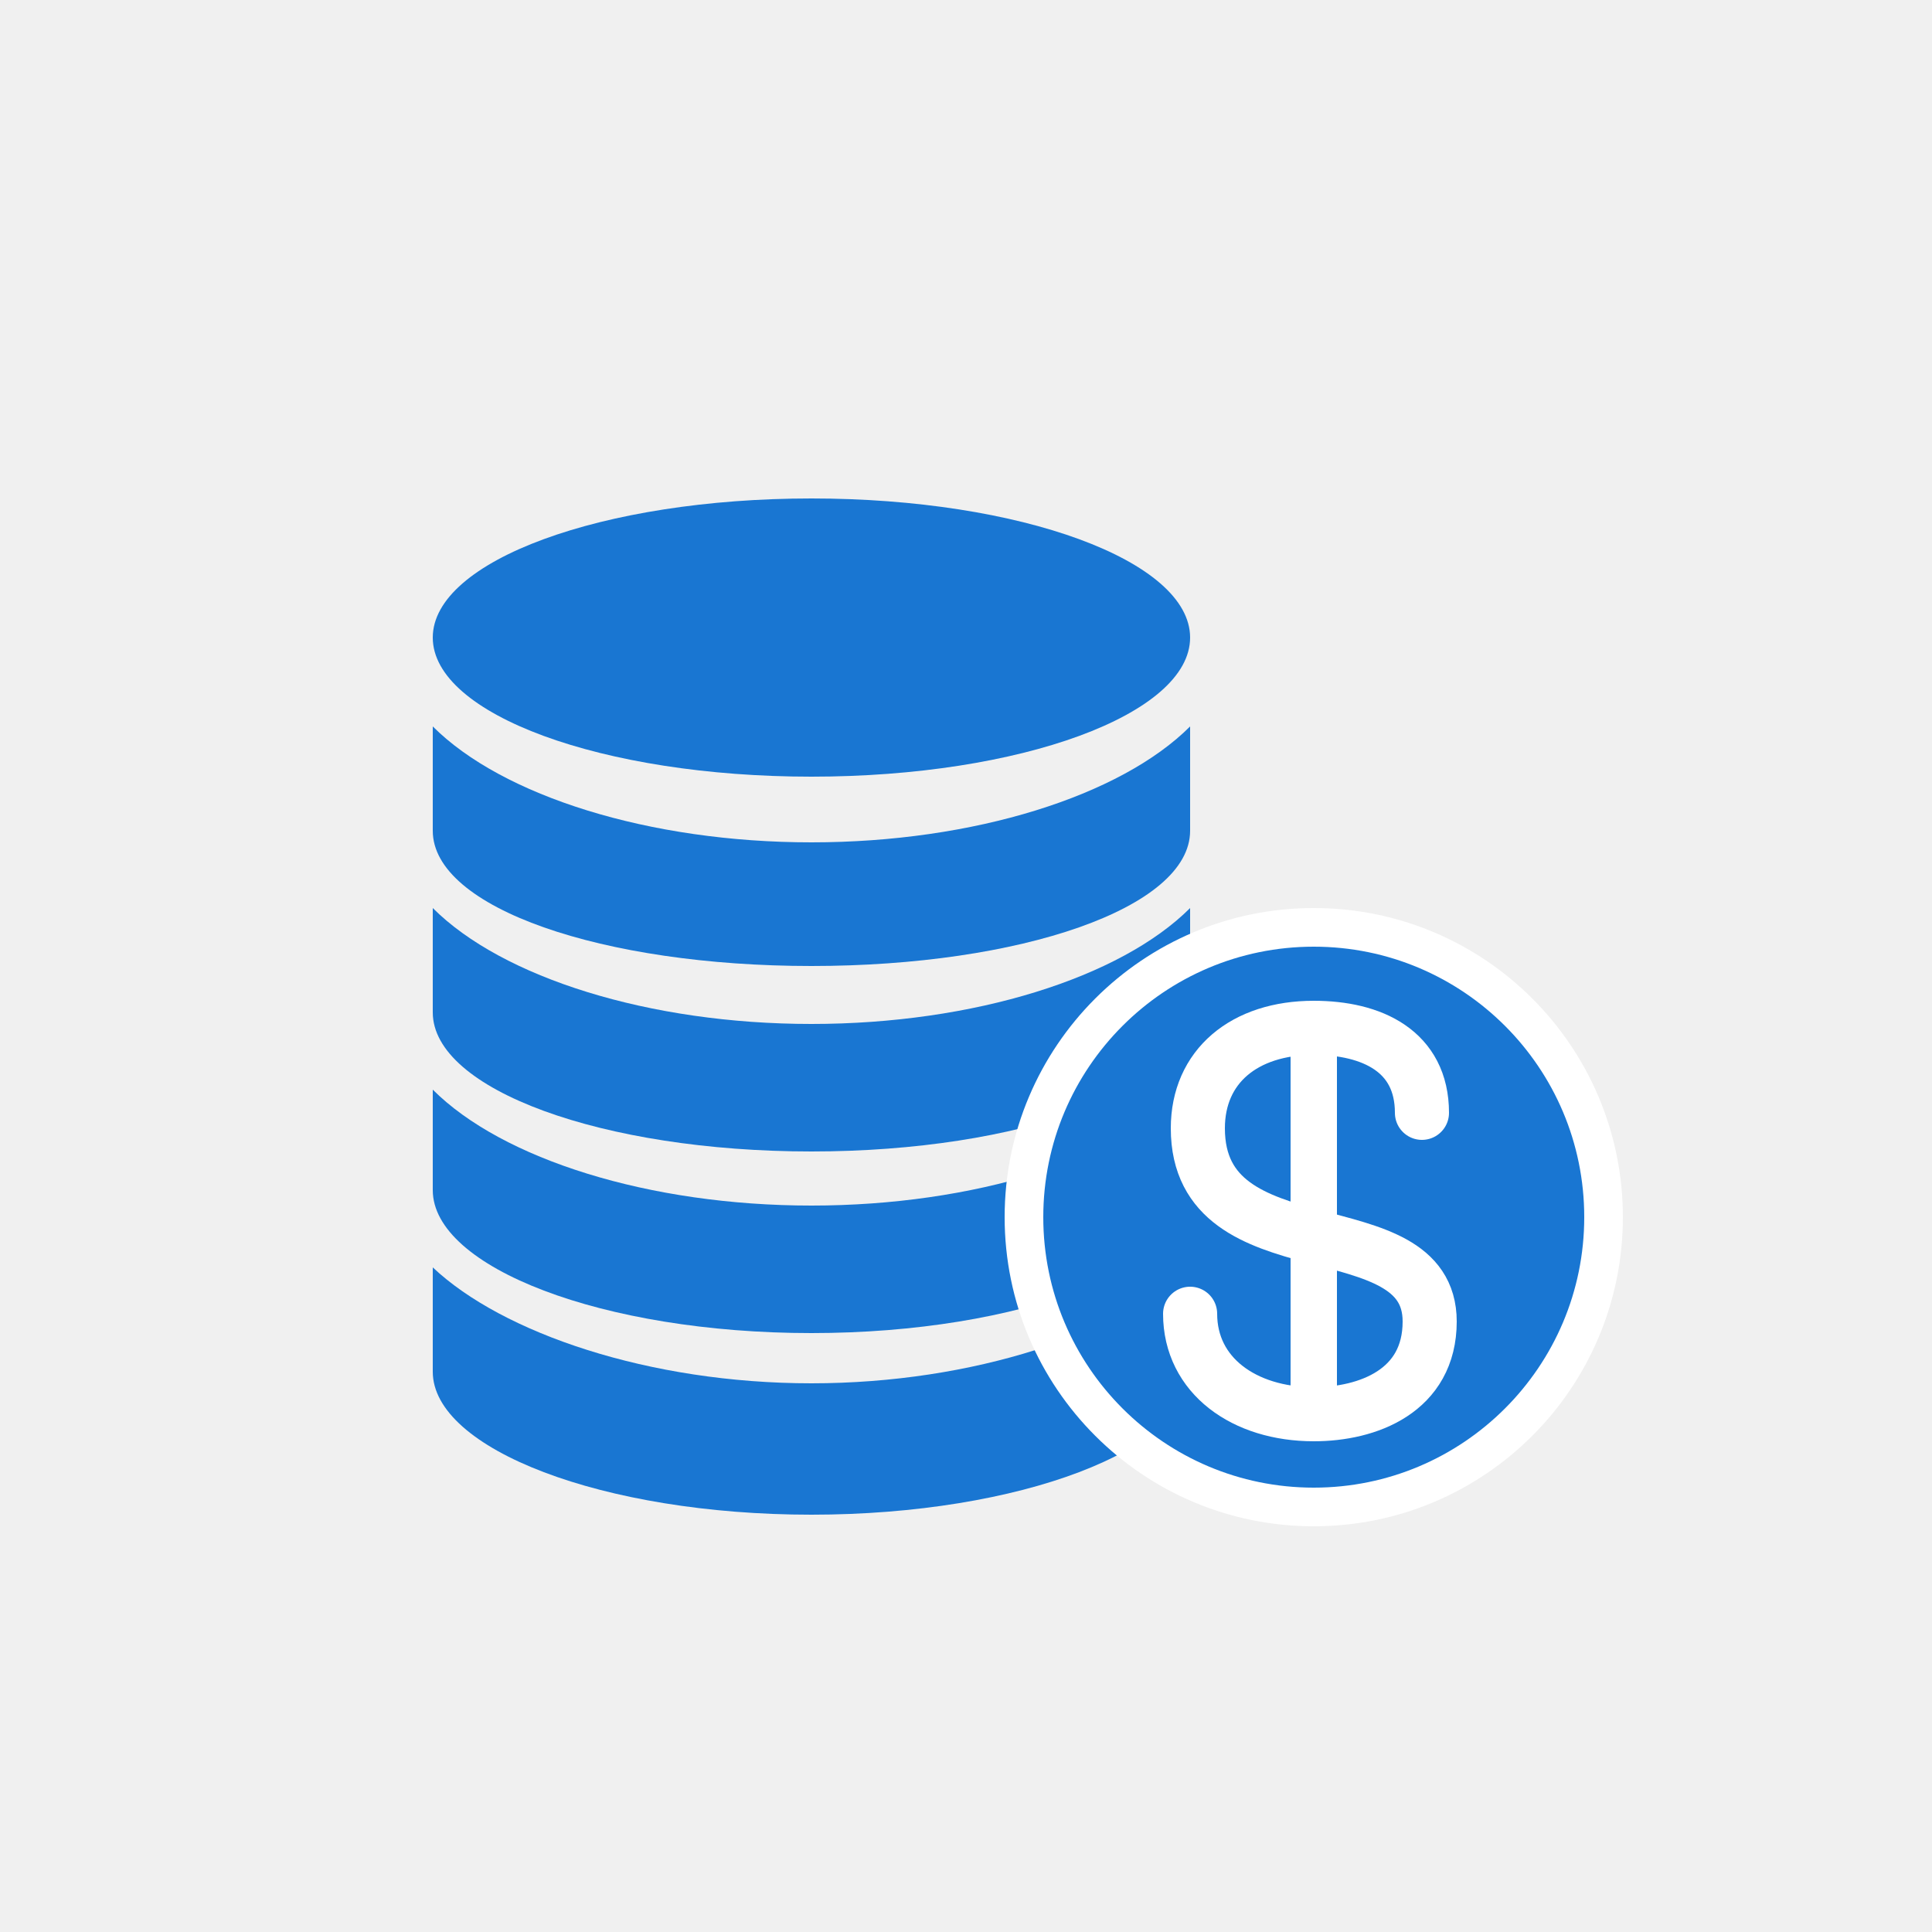
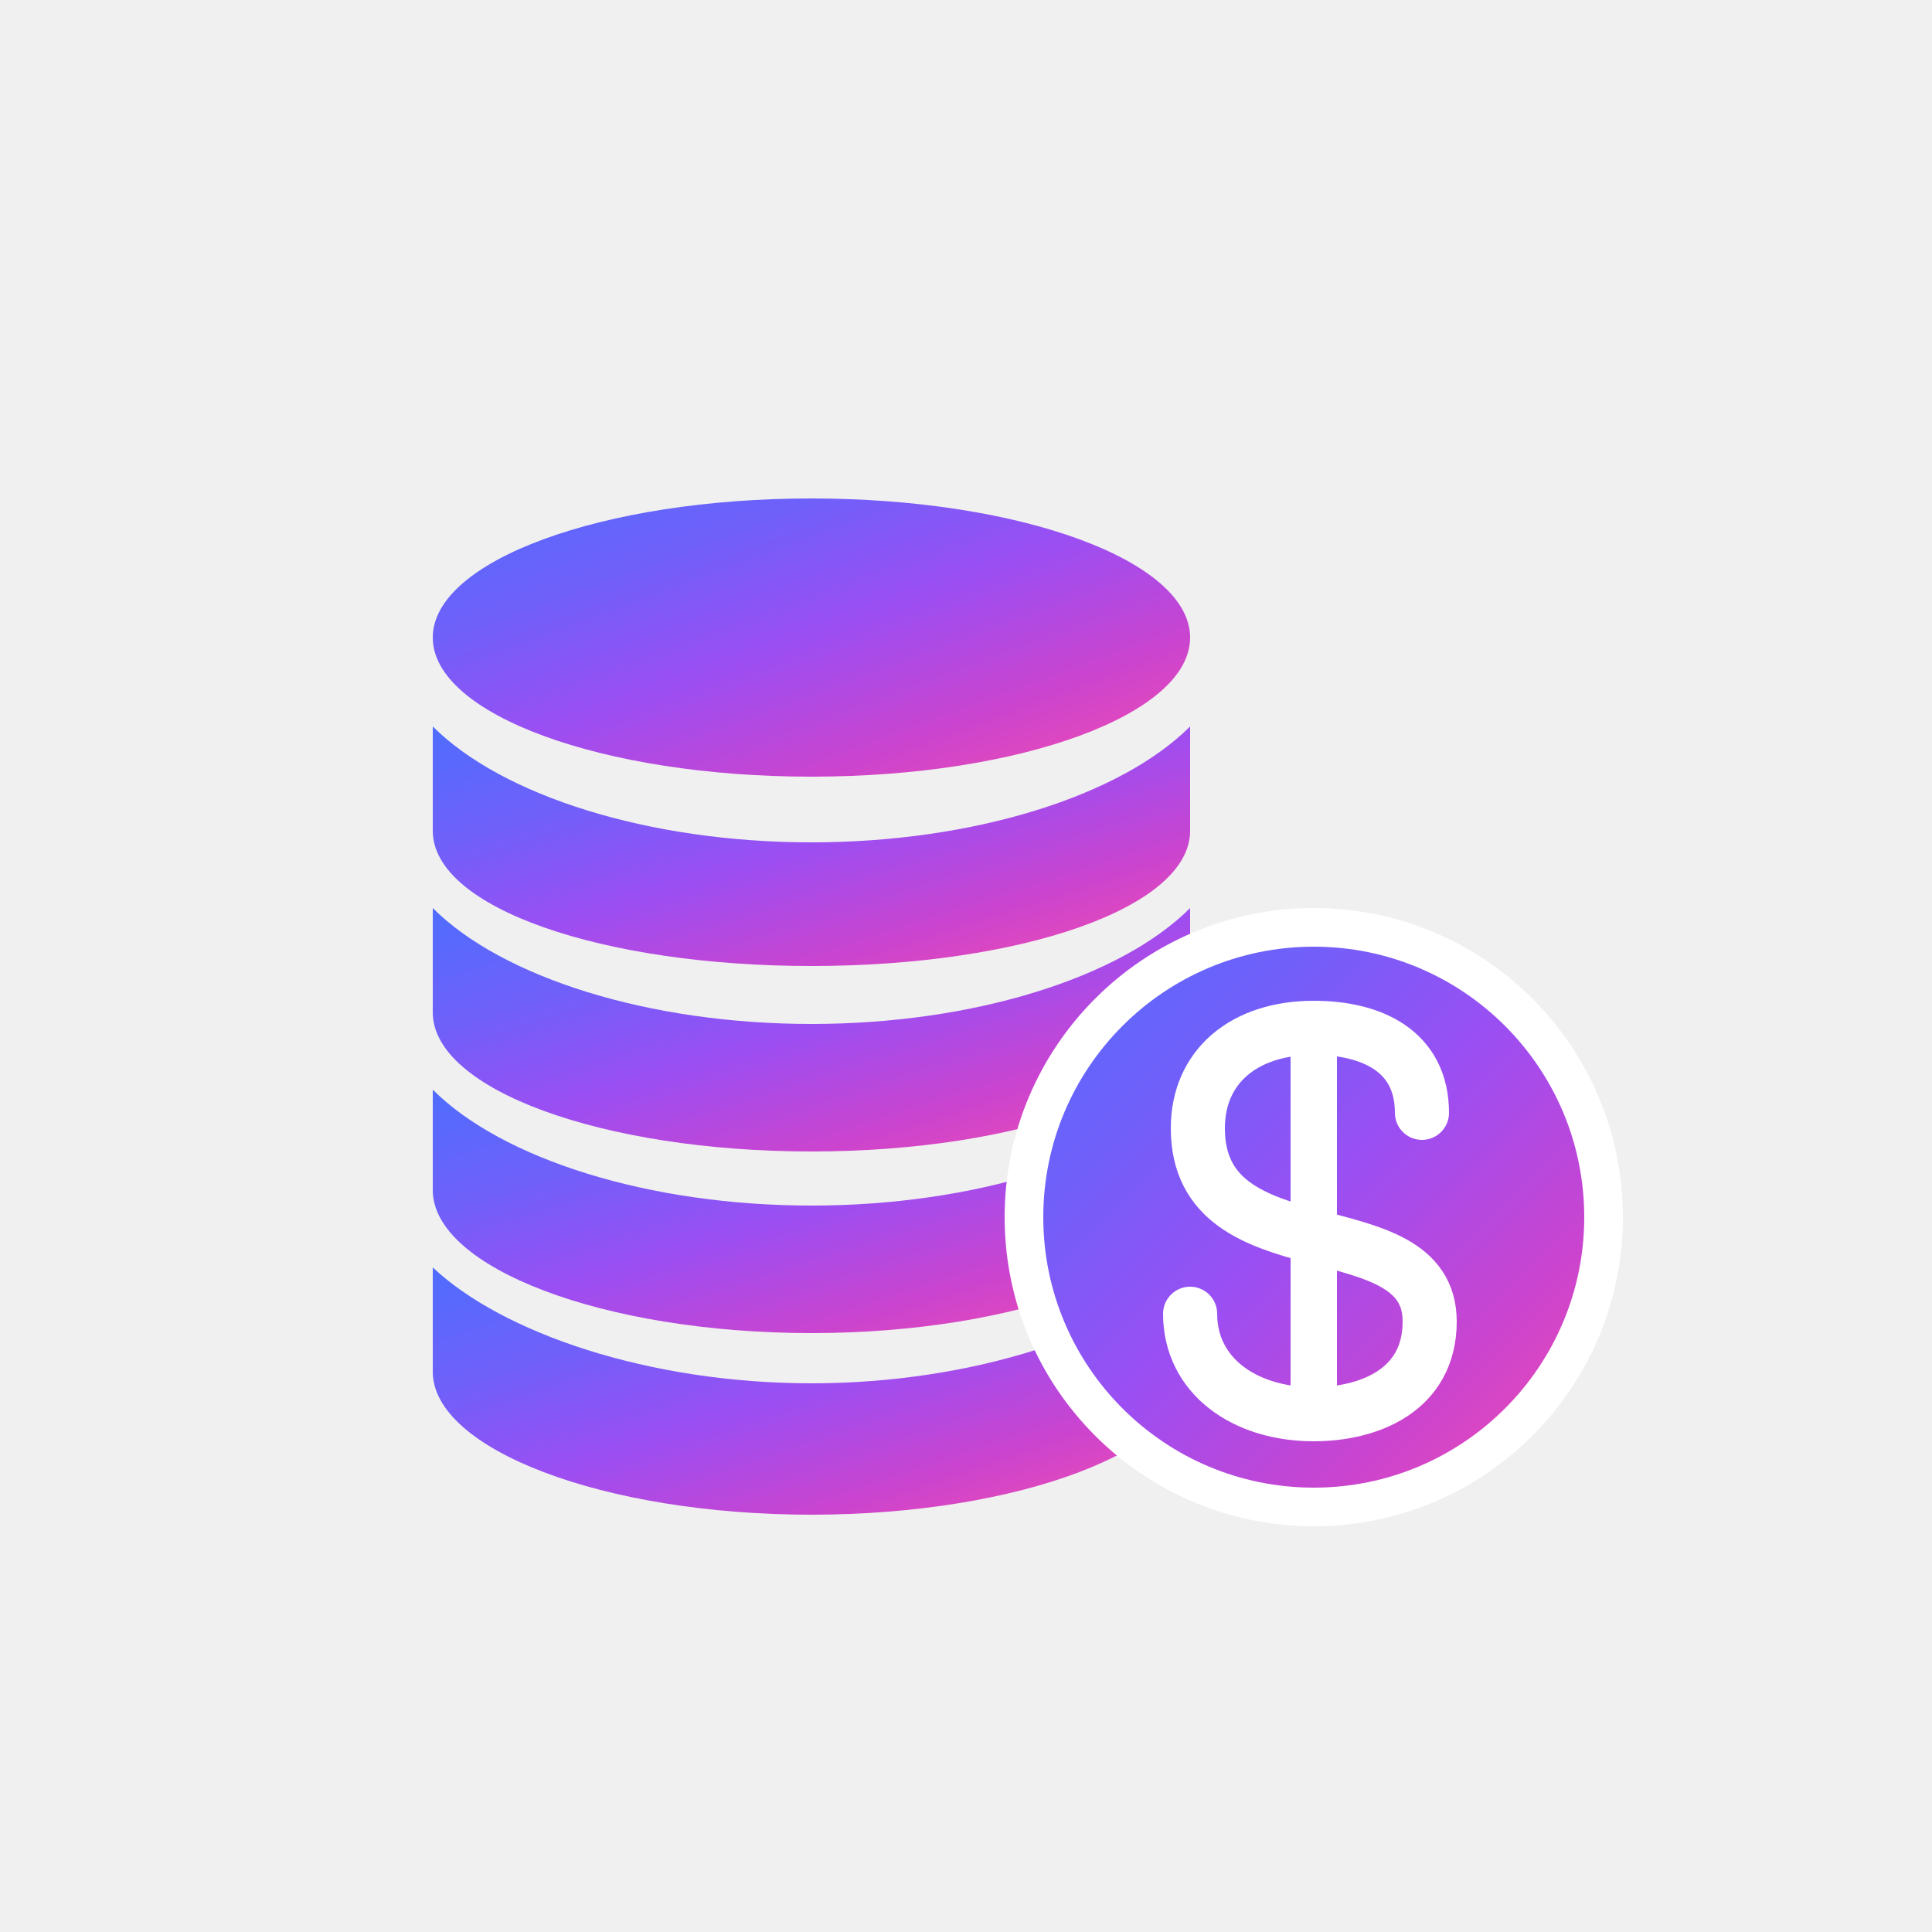
<svg xmlns="http://www.w3.org/2000/svg" viewBox="0 0 500 500" fill="none">
-   <ellipse cx="210" cy="165" rx="98" ry="36" fill="#1976D2" />
-   <path d="M 112 188 L 112 215 C 112 235 156 250 210 250 C 264 250 308 235 308 215 L 308 188 C 290 206 252 218 210 218 C 168 218 130 206 112 188 Z" fill="#1976D2" />
-   <path d="M 112 235 L 112 262 C 112 282 156 298 210 298 C 264 298 308 282 308 262 L 308 235 C 290 253 252 265 210 265 C 168 265 130 253 112 235 Z" fill="#1976D2" />
-   <path d="M 112 282 L 112 308 C 112 328 156 345 210 345 C 264 345 308 328 308 308 L 308 282 C 290 300 252 312 210 312 C 168 312 130 300 112 282 Z" fill="#1976D2" />
-   <path d="M 112 328 L 112 355 C 112 375 156 392 210 392 C 264 392 308 375 308 355 L 308 328 C 290 345 252 358 210 358 C 168 358 130 345 112 328 Z" fill="#1976D2" />
-   <circle cx="340" cy="315" r="75" fill="#1976D2" stroke="#FFFFFF" stroke-width="10" />
+   <defs>
+     <linearGradient id="coinSparshGrad" x1="0%" y1="0%" x2="100%" y2="100%">
+       <stop offset="0%" stop-color="#4F6DFE" />
+       <stop offset="25%" stop-color="#6F60FA" />
+       <stop offset="50%" stop-color="#9C4EF2" />
+       <stop offset="75%" stop-color="#CA44CF" />
+       <stop offset="100%" stop-color="#F94CAB" />
+     </linearGradient>
+   </defs>
+   <ellipse cx="210" cy="165" rx="98" ry="36" fill="url(#coinSparshGrad)" />
+   <path d="M 112 188 L 112 215 C 112 235 156 250 210 250 C 264 250 308 235 308 215 L 308 188 C 290 206 252 218 210 218 C 168 218 130 206 112 188 Z" fill="url(#coinSparshGrad)" />
+   <path d="M 112 235 L 112 262 C 112 282 156 298 210 298 C 264 298 308 282 308 262 L 308 235 C 290 253 252 265 210 265 C 168 265 130 253 112 235 Z" fill="url(#coinSparshGrad)" />
+   <path d="M 112 282 L 112 308 C 112 328 156 345 210 345 C 264 345 308 328 308 308 L 308 282 C 290 300 252 312 210 312 C 168 312 130 300 112 282 Z" fill="url(#coinSparshGrad)" />
+   <path d="M 112 328 L 112 355 C 112 375 156 392 210 392 C 264 392 308 375 308 355 L 308 328 C 290 345 252 358 210 358 C 168 358 130 345 112 328 Z" fill="url(#coinSparshGrad)" />
+   <circle cx="340" cy="315" r="75" fill="url(#coinSparshGrad)" stroke="#FFFFFF" stroke-width="10" />
  <rect x="334" y="260" width="12" height="110" rx="6" fill="#FFFFFF" />
  <path d="M 368 288 C 368 272 355 266 340 266 C 322 266 310 276 310 292 C 310 330 370 312 370 342 C 370 360 354 366 340 366 C 322 366 308 356 308 340" stroke="#FFFFFF" stroke-width="14" stroke-linecap="round" fill="none" />
</svg>
